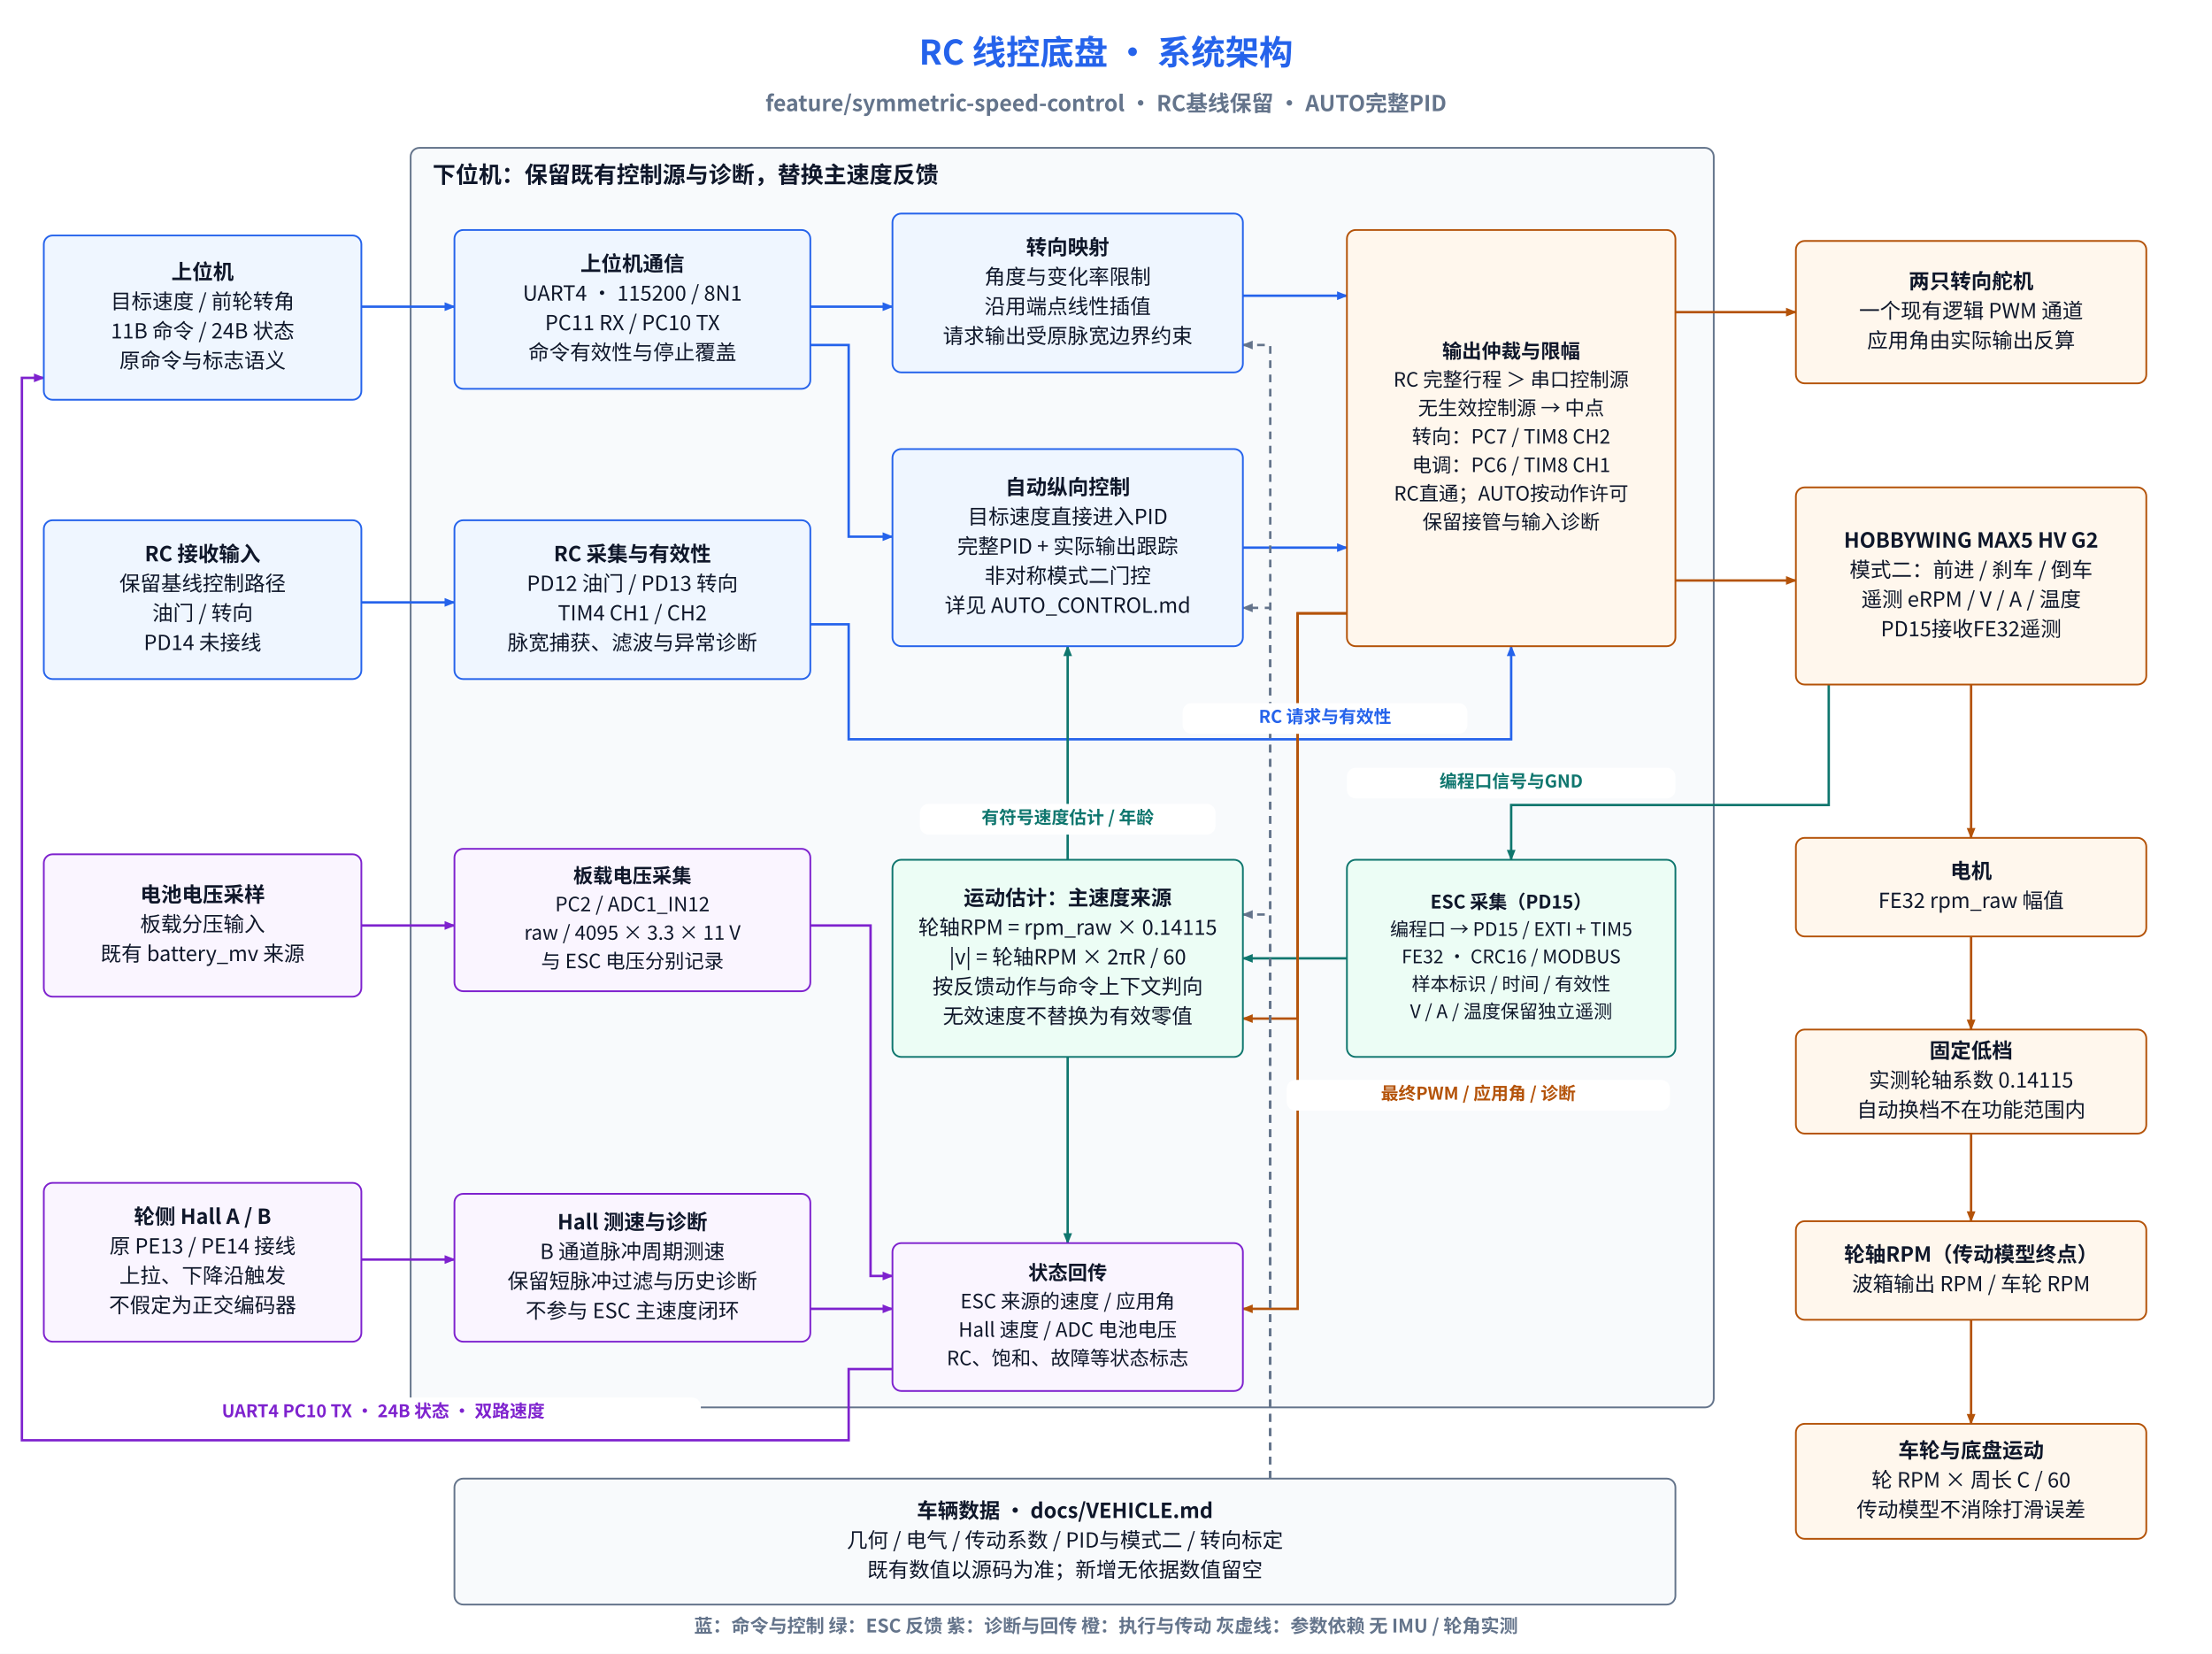
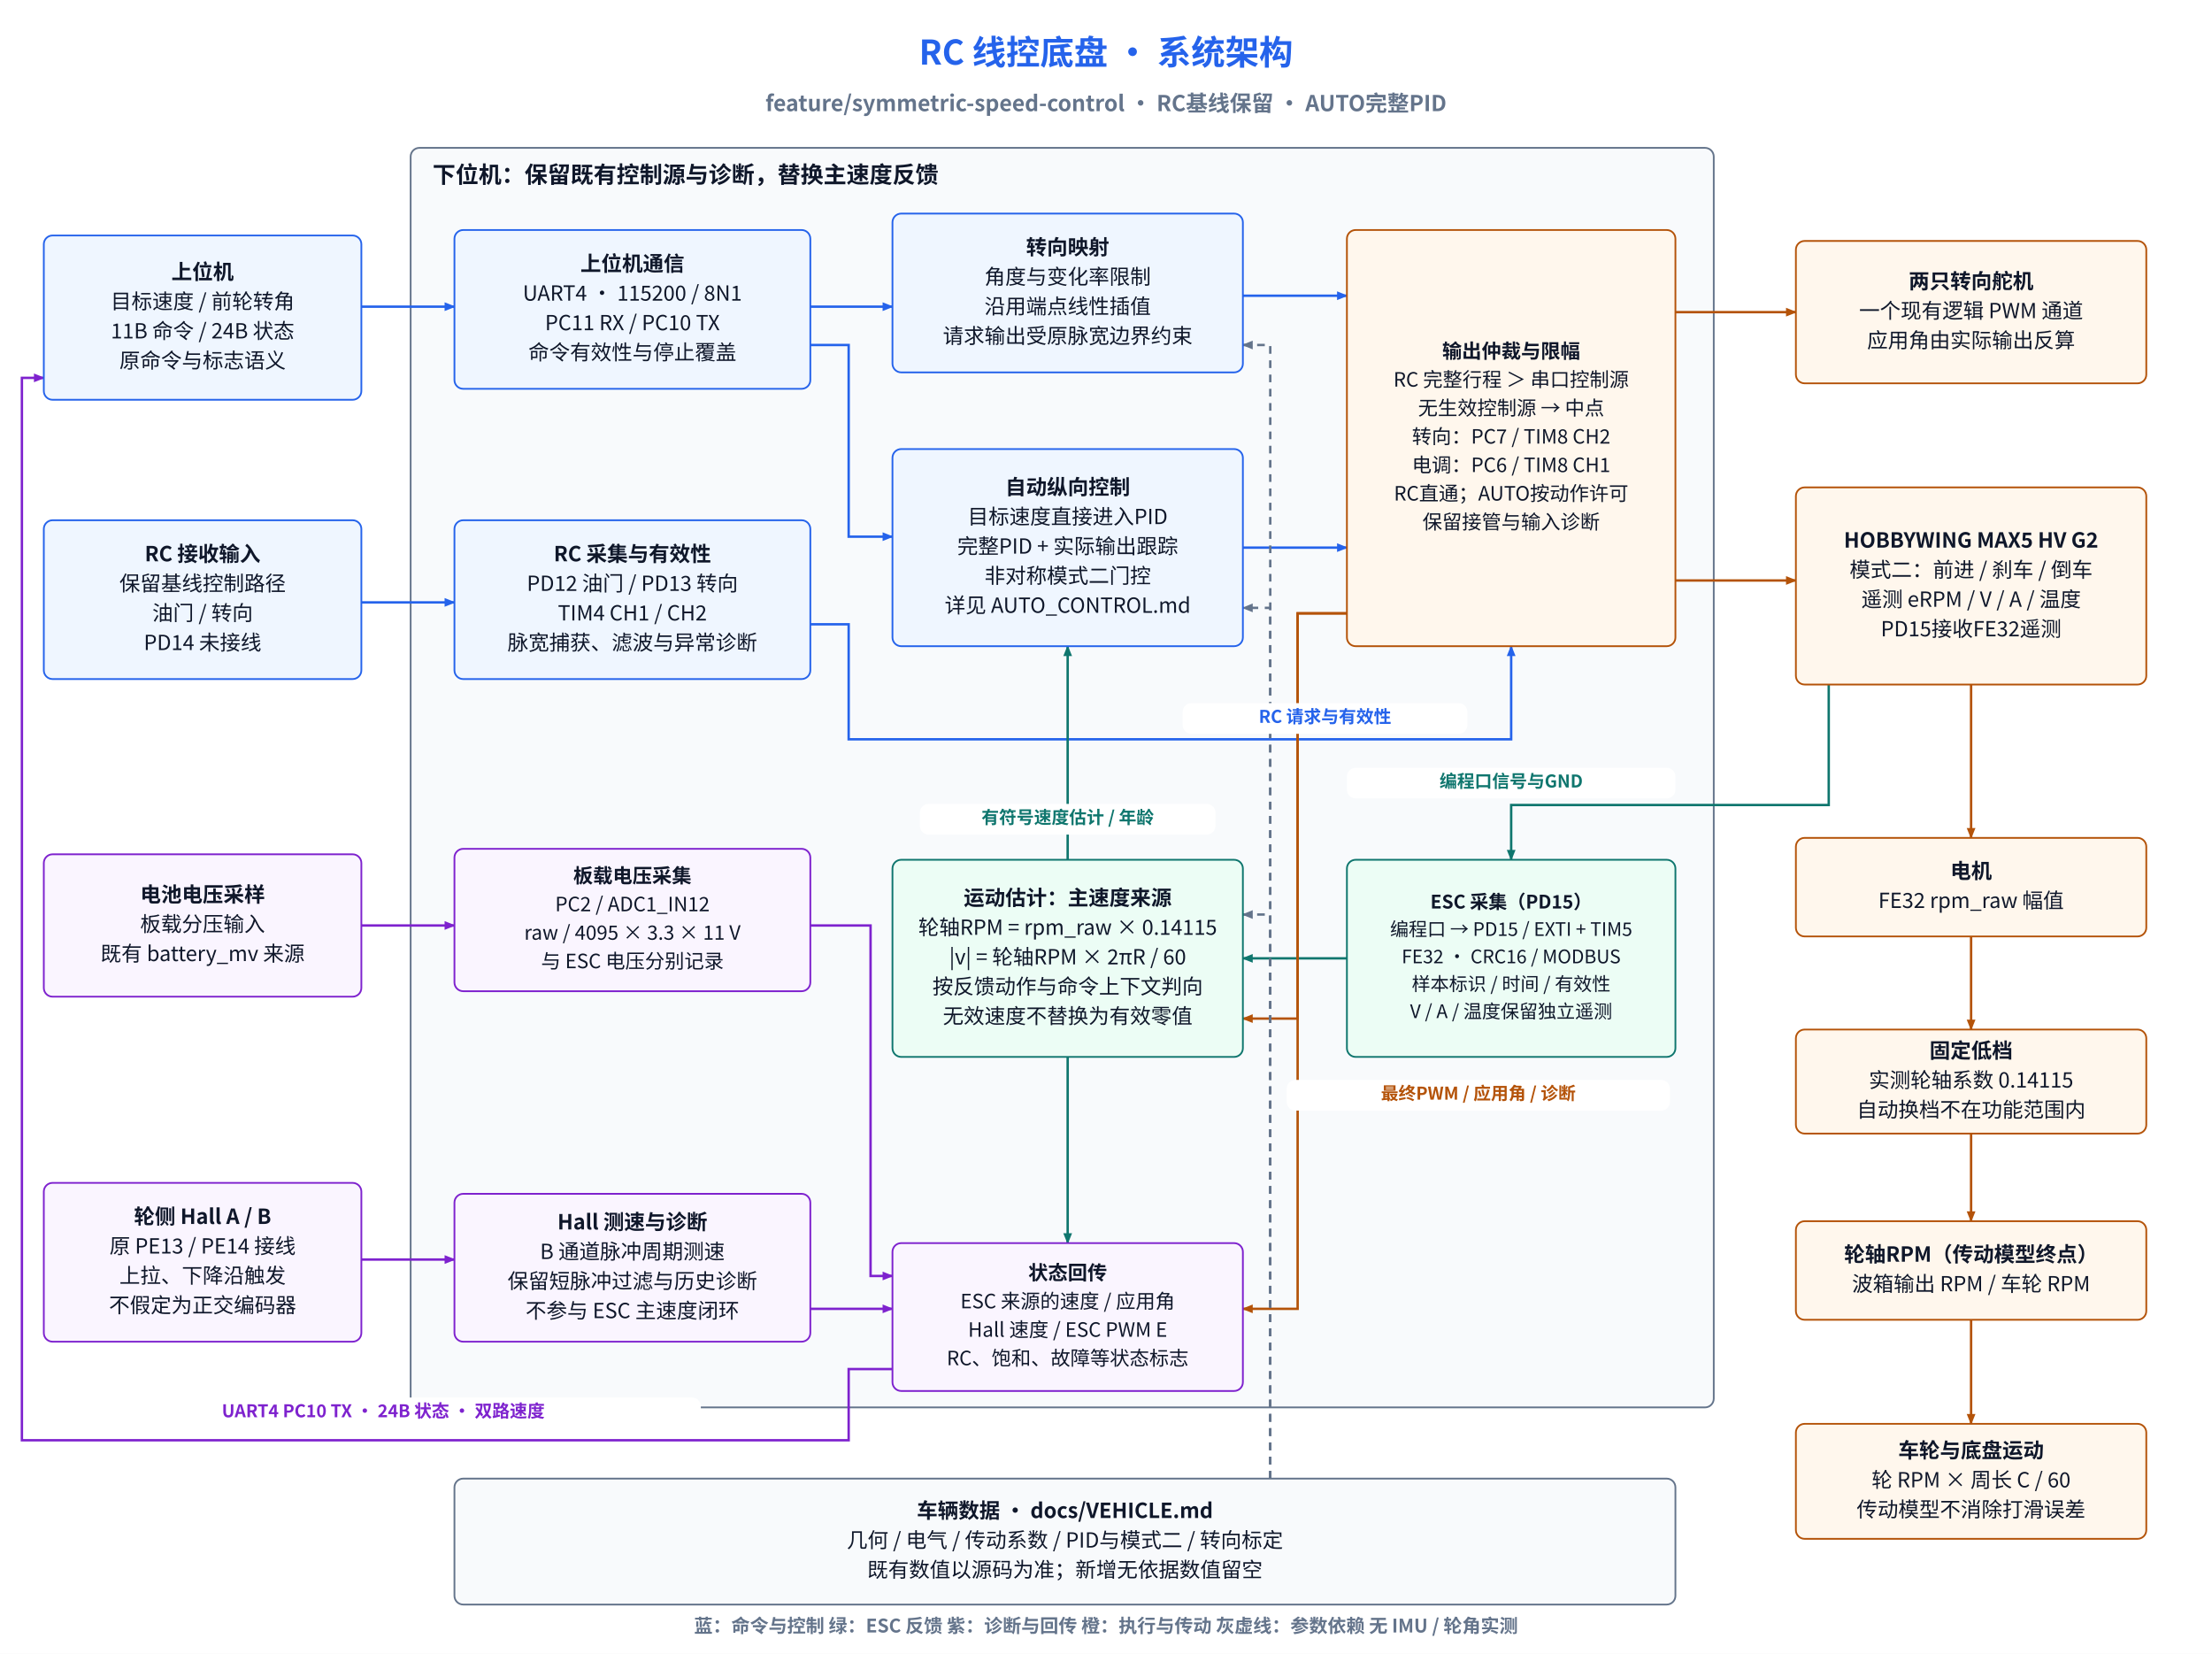
<svg xmlns="http://www.w3.org/2000/svg" width="2020" height="1510" viewBox="0 0 2020 1510" role="img">
  <rect width="100%" height="100%" fill="white" />
  <defs>
    <marker id="arrow-blue" markerWidth="10" markerHeight="8" refX="9" refY="4" orient="auto" markerUnits="userSpaceOnUse">
      <path d="M 0 0 L 10 4 L 0 8 Z" fill="#2563eb" />
    </marker>
    <marker id="arrow-green" markerWidth="10" markerHeight="8" refX="9" refY="4" orient="auto" markerUnits="userSpaceOnUse">
      <path d="M 0 0 L 10 4 L 0 8 Z" fill="#0f766e" />
    </marker>
    <marker id="arrow-orange" markerWidth="10" markerHeight="8" refX="9" refY="4" orient="auto" markerUnits="userSpaceOnUse">
      <path d="M 0 0 L 10 4 L 0 8 Z" fill="#b45309" />
    </marker>
    <marker id="arrow-purple" markerWidth="10" markerHeight="8" refX="9" refY="4" orient="auto" markerUnits="userSpaceOnUse">
      <path d="M 0 0 L 10 4 L 0 8 Z" fill="#7e22ce" />
    </marker>
    <marker id="arrow-gray" markerWidth="10" markerHeight="8" refX="9" refY="4" orient="auto" markerUnits="userSpaceOnUse">
      <path d="M 0 0 L 10 4 L 0 8 Z" fill="#64748b" />
    </marker>
    <marker id="arrow-red" markerWidth="10" markerHeight="8" refX="9" refY="4" orient="auto" markerUnits="userSpaceOnUse">
      <path d="M 0 0 L 10 4 L 0 8 Z" fill="#b91c1c" />
    </marker>
  </defs>
  <rect stroke-width="1.6" x="375" y="135" width="1190" height="1150" rx="8" fill="#f8fafc" stroke="#64748b" />
  <text font-family="Noto Sans CJK SC, sans-serif" font-size="21" font-weight="700" text-anchor="start" x="395" y="167" fill="#0f172a">下位机：保留既有控制源与诊断，替换主速度反馈</text>
  <polyline points="330,280 415,280" stroke="#2563eb" stroke-width="2.2" fill="none" marker-end="url(#arrow-blue)" />
  <polyline points="740,280 815,280" stroke="#2563eb" stroke-width="2.2" fill="none" marker-end="url(#arrow-blue)" />
  <polyline points="740,315 775,315 775,490 815,490" stroke="#2563eb" stroke-width="2.2" fill="none" marker-end="url(#arrow-blue)" />
  <polyline points="1135,270 1230,270" stroke="#2563eb" stroke-width="2.2" fill="none" marker-end="url(#arrow-blue)" />
  <polyline points="1135,500 1230,500" stroke="#2563eb" stroke-width="2.2" fill="none" marker-end="url(#arrow-blue)" />
  <polyline points="1530,285 1640,285" stroke="#b45309" stroke-width="2.2" fill="none" marker-end="url(#arrow-orange)" />
  <polyline points="1530,530 1640,530" stroke="#b45309" stroke-width="2.2" fill="none" marker-end="url(#arrow-orange)" />
  <polyline points="330,550 415,550" stroke="#2563eb" stroke-width="2.2" fill="none" marker-end="url(#arrow-blue)" />
  <polyline points="740,570 775,570 775,675 1380,675 1380,590" stroke="#2563eb" stroke-width="2.2" fill="none" marker-end="url(#arrow-blue)" />
  <polyline points="1670,625 1670,735 1380,735 1380,785" stroke="#0f766e" stroke-width="2.2" fill="none" marker-end="url(#arrow-green)" />
  <polyline points="1230,875 1135,875" stroke="#0f766e" stroke-width="2.2" fill="none" marker-end="url(#arrow-green)" />
  <polyline points="975,785 975,590" stroke="#0f766e" stroke-width="2.2" fill="none" marker-end="url(#arrow-green)" />
  <polyline points="1230,560 1185,560 1185,930 1135,930" stroke="#b45309" stroke-width="2.2" fill="none" marker-end="url(#arrow-orange)" />
  <polyline points="1230,560 1185,560 1185,1195 1135,1195" stroke="#b45309" stroke-width="2.2" fill="none" marker-end="url(#arrow-orange)" />
  <polyline points="975,965 975,1135" stroke="#0f766e" stroke-width="2.2" fill="none" marker-end="url(#arrow-green)" />
  <polyline points="330,845 415,845" stroke="#7e22ce" stroke-width="2.2" fill="none" marker-end="url(#arrow-purple)" />
  <polyline points="740,845 795,845 795,1165 815,1165" stroke="#7e22ce" stroke-width="2.2" fill="none" marker-end="url(#arrow-purple)" />
  <polyline points="330,1150 415,1150" stroke="#7e22ce" stroke-width="2.2" fill="none" marker-end="url(#arrow-purple)" />
  <polyline points="740,1195 815,1195" stroke="#7e22ce" stroke-width="2.2" fill="none" marker-end="url(#arrow-purple)" />
  <polyline points="815,1250 775,1250 775,1315 20,1315 20,345 40,345" stroke="#7e22ce" stroke-width="2.2" fill="none" marker-end="url(#arrow-purple)" />
  <polyline points="1800,625 1800,765" stroke="#b45309" stroke-width="2.2" fill="none" marker-end="url(#arrow-orange)" />
  <polyline points="1800,855 1800,940" stroke="#b45309" stroke-width="2.2" fill="none" marker-end="url(#arrow-orange)" />
  <polyline points="1800,1035 1800,1115" stroke="#b45309" stroke-width="2.2" fill="none" marker-end="url(#arrow-orange)" />
  <polyline points="1800,1205 1800,1300" stroke="#b45309" stroke-width="2.2" fill="none" marker-end="url(#arrow-orange)" />
  <polyline points="1160,1350 1160,315 1135,315" stroke="#64748b" stroke-width="2.2" fill="none" marker-end="url(#arrow-gray)" stroke-dasharray="7 6" />
  <polyline points="1160,1350 1160,555 1135,555" stroke="#64748b" stroke-width="2.2" fill="none" marker-end="url(#arrow-gray)" stroke-dasharray="7 6" />
  <polyline points="1160,1350 1160,835 1135,835" stroke="#64748b" stroke-width="2.2" fill="none" marker-end="url(#arrow-gray)" stroke-dasharray="7 6" />
  <text font-family="Noto Sans CJK SC, sans-serif" font-size="31" font-weight="700" text-anchor="middle" x="1010.0" y="59.0" fill="#2563eb">RC 线控底盘 · 系统架构</text>
  <text font-family="Noto Sans CJK SC, sans-serif" font-size="20" font-weight="700" text-anchor="middle" x="1010.0" y="101.5" fill="#64748b">feature/symmetric-speed-control  ·  RC基线保留  ·  AUTO完整PID</text>
  <rect stroke-width="1.6" x="40" y="215" width="290" height="150" rx="8" fill="#eff6ff" stroke="#2563eb" />
  <text font-family="Noto Sans CJK SC, sans-serif" font-size="19" font-weight="700" text-anchor="middle" x="185.0" y="255.0" fill="#0f172a">上位机</text>
  <text font-family="Noto Sans CJK SC, sans-serif" font-size="19" font-weight="400" text-anchor="middle" x="185.0" y="282.0" fill="#0f172a">目标速度 / 前轮转角</text>
  <text font-family="Noto Sans CJK SC, sans-serif" font-size="19" font-weight="400" text-anchor="middle" x="185.0" y="309.0" fill="#0f172a">11B 命令 / 24B 状态</text>
  <text font-family="Noto Sans CJK SC, sans-serif" font-size="19" font-weight="400" text-anchor="middle" x="185.0" y="336.0" fill="#0f172a">原命令与标志语义</text>
  <rect stroke-width="1.6" x="415" y="210" width="325" height="145" rx="8" fill="#eff6ff" stroke="#2563eb" />
  <text font-family="Noto Sans CJK SC, sans-serif" font-size="19" font-weight="700" text-anchor="middle" x="577.5" y="247.5" fill="#0f172a">上位机通信</text>
  <text font-family="Noto Sans CJK SC, sans-serif" font-size="19" font-weight="400" text-anchor="middle" x="577.5" y="274.5" fill="#0f172a">UART4 · 115200 / 8N1</text>
  <text font-family="Noto Sans CJK SC, sans-serif" font-size="19" font-weight="400" text-anchor="middle" x="577.5" y="301.5" fill="#0f172a">PC11 RX / PC10 TX</text>
  <text font-family="Noto Sans CJK SC, sans-serif" font-size="19" font-weight="400" text-anchor="middle" x="577.5" y="328.5" fill="#0f172a">命令有效性与停止覆盖</text>
  <rect stroke-width="1.6" x="815" y="195" width="320" height="145" rx="8" fill="#eff6ff" stroke="#2563eb" />
  <text font-family="Noto Sans CJK SC, sans-serif" font-size="19" font-weight="700" text-anchor="middle" x="975.0" y="232.5" fill="#0f172a">转向映射</text>
  <text font-family="Noto Sans CJK SC, sans-serif" font-size="19" font-weight="400" text-anchor="middle" x="975.0" y="259.5" fill="#0f172a">角度与变化率限制</text>
  <text font-family="Noto Sans CJK SC, sans-serif" font-size="19" font-weight="400" text-anchor="middle" x="975.0" y="286.5" fill="#0f172a">沿用端点线性插值</text>
  <text font-family="Noto Sans CJK SC, sans-serif" font-size="19" font-weight="400" text-anchor="middle" x="975.0" y="313.5" fill="#0f172a">请求输出受原脉宽边界约束</text>
  <rect stroke-width="1.6" x="815" y="410" width="320" height="180" rx="8" fill="#eff6ff" stroke="#2563eb" />
  <text font-family="Noto Sans CJK SC, sans-serif" font-size="19" font-weight="700" text-anchor="middle" x="975.0" y="451.5" fill="#0f172a">自动纵向控制</text>
  <text font-family="Noto Sans CJK SC, sans-serif" font-size="19" font-weight="400" text-anchor="middle" x="975.0" y="478.5" fill="#0f172a">目标速度直接进入PID</text>
  <text font-family="Noto Sans CJK SC, sans-serif" font-size="19" font-weight="400" text-anchor="middle" x="975.0" y="505.5" fill="#0f172a">完整PID + 实际输出跟踪</text>
  <text font-family="Noto Sans CJK SC, sans-serif" font-size="19" font-weight="400" text-anchor="middle" x="975.0" y="532.5" fill="#0f172a">非对称模式二门控</text>
  <text font-family="Noto Sans CJK SC, sans-serif" font-size="19" font-weight="400" text-anchor="middle" x="975.0" y="559.5" fill="#0f172a">详见 AUTO_CONTROL.md</text>
  <rect stroke-width="1.6" x="1230" y="210" width="300" height="380" rx="8" fill="#fff7ed" stroke="#b45309" />
  <text font-family="Noto Sans CJK SC, sans-serif" font-size="18" font-weight="700" text-anchor="middle" x="1380.0" y="327.0" fill="#0f172a">输出仲裁与限幅</text>
  <text font-family="Noto Sans CJK SC, sans-serif" font-size="18" font-weight="400" text-anchor="middle" x="1380.0" y="353.0" fill="#0f172a">RC 完整行程 ＞ 串口控制源</text>
  <text font-family="Noto Sans CJK SC, sans-serif" font-size="18" font-weight="400" text-anchor="middle" x="1380.0" y="379.0" fill="#0f172a">无生效控制源 → 中点</text>
  <text font-family="Noto Sans CJK SC, sans-serif" font-size="18" font-weight="400" text-anchor="middle" x="1380.0" y="405.0" fill="#0f172a">转向：PC7 / TIM8 CH2</text>
  <text font-family="Noto Sans CJK SC, sans-serif" font-size="18" font-weight="400" text-anchor="middle" x="1380.0" y="431.0" fill="#0f172a">电调：PC6 / TIM8 CH1</text>
  <text font-family="Noto Sans CJK SC, sans-serif" font-size="18" font-weight="400" text-anchor="middle" x="1380.0" y="457.0" fill="#0f172a">RC直通；AUTO按动作许可</text>
  <text font-family="Noto Sans CJK SC, sans-serif" font-size="18" font-weight="400" text-anchor="middle" x="1380.0" y="483.0" fill="#0f172a">保留接管与输入诊断</text>
  <rect stroke-width="1.6" x="1640" y="220" width="320" height="130" rx="8" fill="#fff7ed" stroke="#b45309" />
  <text font-family="Noto Sans CJK SC, sans-serif" font-size="19" font-weight="700" text-anchor="middle" x="1800.0" y="263.5" fill="#0f172a">两只转向舵机</text>
  <text font-family="Noto Sans CJK SC, sans-serif" font-size="19" font-weight="400" text-anchor="middle" x="1800.0" y="290.5" fill="#0f172a">一个现有逻辑 PWM 通道</text>
  <text font-family="Noto Sans CJK SC, sans-serif" font-size="19" font-weight="400" text-anchor="middle" x="1800.0" y="317.5" fill="#0f172a">应用角由实际输出反算</text>
  <rect stroke-width="1.6" x="1640" y="445" width="320" height="180" rx="8" fill="#fff7ed" stroke="#b45309" />
  <text font-family="Noto Sans CJK SC, sans-serif" font-size="19" font-weight="700" text-anchor="middle" x="1800.0" y="500.0" fill="#0f172a">HOBBYWING MAX5 HV G2</text>
  <text font-family="Noto Sans CJK SC, sans-serif" font-size="19" font-weight="400" text-anchor="middle" x="1800.0" y="527.0" fill="#0f172a">模式二：前进 / 刹车 / 倒车</text>
  <text font-family="Noto Sans CJK SC, sans-serif" font-size="19" font-weight="400" text-anchor="middle" x="1800.0" y="554.0" fill="#0f172a">遥测 eRPM / V / A / 温度</text>
  <text font-family="Noto Sans CJK SC, sans-serif" font-size="19" font-weight="400" text-anchor="middle" x="1800.0" y="581.0" fill="#0f172a">PD15接收FE32遥测</text>
  <rect stroke-width="1.6" x="40" y="475" width="290" height="145" rx="8" fill="#eff6ff" stroke="#2563eb" />
  <text font-family="Noto Sans CJK SC, sans-serif" font-size="19" font-weight="700" text-anchor="middle" x="185.0" y="512.5" fill="#0f172a">RC 接收输入</text>
  <text font-family="Noto Sans CJK SC, sans-serif" font-size="19" font-weight="400" text-anchor="middle" x="185.0" y="539.5" fill="#0f172a">保留基线控制路径</text>
  <text font-family="Noto Sans CJK SC, sans-serif" font-size="19" font-weight="400" text-anchor="middle" x="185.0" y="566.5" fill="#0f172a">油门 / 转向</text>
  <text font-family="Noto Sans CJK SC, sans-serif" font-size="19" font-weight="400" text-anchor="middle" x="185.0" y="593.5" fill="#0f172a">PD14 未接线</text>
  <rect stroke-width="1.6" x="415" y="475" width="325" height="145" rx="8" fill="#eff6ff" stroke="#2563eb" />
  <text font-family="Noto Sans CJK SC, sans-serif" font-size="19" font-weight="700" text-anchor="middle" x="577.5" y="512.5" fill="#0f172a">RC 采集与有效性</text>
  <text font-family="Noto Sans CJK SC, sans-serif" font-size="19" font-weight="400" text-anchor="middle" x="577.5" y="539.5" fill="#0f172a">PD12 油门 / PD13 转向</text>
  <text font-family="Noto Sans CJK SC, sans-serif" font-size="19" font-weight="400" text-anchor="middle" x="577.5" y="566.5" fill="#0f172a">TIM4 CH1 / CH2</text>
  <text font-family="Noto Sans CJK SC, sans-serif" font-size="19" font-weight="400" text-anchor="middle" x="577.5" y="593.5" fill="#0f172a">脉宽捕获、滤波与异常诊断</text>
  <rect stroke-width="1.6" x="40" y="780" width="290" height="130" rx="8" fill="#faf5ff" stroke="#7e22ce" />
  <text font-family="Noto Sans CJK SC, sans-serif" font-size="19" font-weight="700" text-anchor="middle" x="185.0" y="823.5" fill="#0f172a">电池电压采样</text>
  <text font-family="Noto Sans CJK SC, sans-serif" font-size="19" font-weight="400" text-anchor="middle" x="185.0" y="850.5" fill="#0f172a">板载分压输入</text>
  <text font-family="Noto Sans CJK SC, sans-serif" font-size="19" font-weight="400" text-anchor="middle" x="185.0" y="877.5" fill="#0f172a">既有 battery_mv 来源</text>
  <rect stroke-width="1.6" x="415" y="775" width="325" height="130" rx="8" fill="#faf5ff" stroke="#7e22ce" />
  <text font-family="Noto Sans CJK SC, sans-serif" font-size="18" font-weight="700" text-anchor="middle" x="577.5" y="806.0" fill="#0f172a">板载电压采集</text>
  <text font-family="Noto Sans CJK SC, sans-serif" font-size="18" font-weight="400" text-anchor="middle" x="577.5" y="832.0" fill="#0f172a">PC2 / ADC1_IN12</text>
  <text font-family="Noto Sans CJK SC, sans-serif" font-size="18" font-weight="400" text-anchor="middle" x="577.5" y="858.0" fill="#0f172a">raw / 4095 × 3.3 × 11 V</text>
  <text font-family="Noto Sans CJK SC, sans-serif" font-size="18" font-weight="400" text-anchor="middle" x="577.5" y="884.0" fill="#0f172a">与 ESC 电压分别记录</text>
  <rect stroke-width="1.6" x="815" y="785" width="320" height="180" rx="8" fill="#ecfdf5" stroke="#0f766e" />
  <text font-family="Noto Sans CJK SC, sans-serif" font-size="19" font-weight="700" text-anchor="middle" x="975.0" y="826.5" fill="#0f172a">运动估计：主速度来源</text>
  <text font-family="Noto Sans CJK SC, sans-serif" font-size="19" font-weight="400" text-anchor="middle" x="975.0" y="853.5" fill="#0f172a">轮轴RPM = rpm_raw × 0.14115</text>
  <text font-family="Noto Sans CJK SC, sans-serif" font-size="19" font-weight="400" text-anchor="middle" x="975.0" y="880.5" fill="#0f172a">|v| = 轮轴RPM × 2πR / 60</text>
  <text font-family="Noto Sans CJK SC, sans-serif" font-size="19" font-weight="400" text-anchor="middle" x="975.0" y="907.5" fill="#0f172a">按反馈动作与命令上下文判向</text>
  <text font-family="Noto Sans CJK SC, sans-serif" font-size="19" font-weight="400" text-anchor="middle" x="975.0" y="934.5" fill="#0f172a">无效速度不替换为有效零值</text>
  <rect stroke-width="1.6" x="1230" y="785" width="300" height="180" rx="8" fill="#ecfdf5" stroke="#0f766e" />
  <text font-family="Noto Sans CJK SC, sans-serif" font-size="17" font-weight="700" text-anchor="middle" x="1380.0" y="829.5" fill="#0f172a">ESC 采集（PD15）</text>
  <text font-family="Noto Sans CJK SC, sans-serif" font-size="17" font-weight="400" text-anchor="middle" x="1380.0" y="854.5" fill="#0f172a">编程口 → PD15 / EXTI + TIM5</text>
  <text font-family="Noto Sans CJK SC, sans-serif" font-size="17" font-weight="400" text-anchor="middle" x="1380.0" y="879.5" fill="#0f172a">FE32 · CRC16 / MODBUS</text>
  <text font-family="Noto Sans CJK SC, sans-serif" font-size="17" font-weight="400" text-anchor="middle" x="1380.0" y="904.5" fill="#0f172a">样本标识 / 时间 / 有效性</text>
  <text font-family="Noto Sans CJK SC, sans-serif" font-size="17" font-weight="400" text-anchor="middle" x="1380.0" y="929.5" fill="#0f172a">V / A / 温度保留独立遥测</text>
  <rect stroke-width="1.6" x="40" y="1080" width="290" height="145" rx="8" fill="#faf5ff" stroke="#7e22ce" />
  <text font-family="Noto Sans CJK SC, sans-serif" font-size="19" font-weight="700" text-anchor="middle" x="185.0" y="1117.5" fill="#0f172a">轮侧 Hall A / B</text>
  <text font-family="Noto Sans CJK SC, sans-serif" font-size="19" font-weight="400" text-anchor="middle" x="185.0" y="1144.5" fill="#0f172a">原 PE13 / PE14 接线</text>
  <text font-family="Noto Sans CJK SC, sans-serif" font-size="19" font-weight="400" text-anchor="middle" x="185.0" y="1171.5" fill="#0f172a">上拉、下降沿触发</text>
  <text font-family="Noto Sans CJK SC, sans-serif" font-size="19" font-weight="400" text-anchor="middle" x="185.0" y="1198.5" fill="#0f172a">不假定为正交编码器</text>
  <rect stroke-width="1.6" x="415" y="1090" width="325" height="135" rx="8" fill="#faf5ff" stroke="#7e22ce" />
  <text font-family="Noto Sans CJK SC, sans-serif" font-size="19" font-weight="700" text-anchor="middle" x="577.5" y="1122.5" fill="#0f172a">Hall 测速与诊断</text>
  <text font-family="Noto Sans CJK SC, sans-serif" font-size="19" font-weight="400" text-anchor="middle" x="577.5" y="1149.5" fill="#0f172a">B 通道脉冲周期测速</text>
  <text font-family="Noto Sans CJK SC, sans-serif" font-size="19" font-weight="400" text-anchor="middle" x="577.5" y="1176.5" fill="#0f172a">保留短脉冲过滤与历史诊断</text>
  <text font-family="Noto Sans CJK SC, sans-serif" font-size="19" font-weight="400" text-anchor="middle" x="577.5" y="1203.5" fill="#0f172a">不参与 ESC 主速度闭环</text>
  <rect stroke-width="1.6" x="815" y="1135" width="320" height="135" rx="8" fill="#faf5ff" stroke="#7e22ce" />
  <text font-family="Noto Sans CJK SC, sans-serif" font-size="18" font-weight="700" text-anchor="middle" x="975.0" y="1168.5" fill="#0f172a">状态回传</text>
  <text font-family="Noto Sans CJK SC, sans-serif" font-size="18" font-weight="400" text-anchor="middle" x="975.0" y="1194.5" fill="#0f172a">ESC 来源的速度 / 应用角</text>
-   <text font-family="Noto Sans CJK SC, sans-serif" font-size="18" font-weight="400" text-anchor="middle" x="975.0" y="1220.5" fill="#0f172a">Hall 速度 / ADC 电池电压</text>
+   <text font-family="Noto Sans CJK SC, sans-serif" font-size="18" font-weight="400" text-anchor="middle" x="975.0" y="1220.5" fill="#0f172a">Hall 速度 / ESC PWM E</text>
  <text font-family="Noto Sans CJK SC, sans-serif" font-size="18" font-weight="400" text-anchor="middle" x="975.0" y="1246.5" fill="#0f172a">RC、饱和、故障等状态标志</text>
  <rect stroke-width="1.6" x="1640" y="765" width="320" height="90" rx="8" fill="#fff7ed" stroke="#b45309" />
  <text font-family="Noto Sans CJK SC, sans-serif" font-size="19" font-weight="700" text-anchor="middle" x="1800.0" y="802.0" fill="#0f172a">电机</text>
  <text font-family="Noto Sans CJK SC, sans-serif" font-size="19" font-weight="400" text-anchor="middle" x="1800.0" y="829.0" fill="#0f172a">FE32 rpm_raw 幅值</text>
  <rect stroke-width="1.6" x="1640" y="940" width="320" height="95" rx="8" fill="#fff7ed" stroke="#b45309" />
  <text font-family="Noto Sans CJK SC, sans-serif" font-size="19" font-weight="700" text-anchor="middle" x="1800.0" y="966.0" fill="#0f172a">固定低档</text>
  <text font-family="Noto Sans CJK SC, sans-serif" font-size="19" font-weight="400" text-anchor="middle" x="1800.0" y="993.0" fill="#0f172a">实测轮轴系数 0.14115</text>
  <text font-family="Noto Sans CJK SC, sans-serif" font-size="19" font-weight="400" text-anchor="middle" x="1800.0" y="1020.0" fill="#0f172a">自动换档不在功能范围内</text>
  <rect stroke-width="1.6" x="1640" y="1115" width="320" height="90" rx="8" fill="#fff7ed" stroke="#b45309" />
  <text font-family="Noto Sans CJK SC, sans-serif" font-size="19" font-weight="700" text-anchor="middle" x="1800.0" y="1152.0" fill="#0f172a">轮轴RPM（传动模型终点）</text>
  <text font-family="Noto Sans CJK SC, sans-serif" font-size="19" font-weight="400" text-anchor="middle" x="1800.0" y="1179.0" fill="#0f172a">波箱输出 RPM / 车轮 RPM</text>
  <rect stroke-width="1.6" x="1640" y="1300" width="320" height="105" rx="8" fill="#fff7ed" stroke="#b45309" />
  <text font-family="Noto Sans CJK SC, sans-serif" font-size="19" font-weight="700" text-anchor="middle" x="1800.0" y="1331.0" fill="#0f172a">车轮与底盘运动</text>
  <text font-family="Noto Sans CJK SC, sans-serif" font-size="19" font-weight="400" text-anchor="middle" x="1800.0" y="1358.0" fill="#0f172a">轮 RPM × 周长 C / 60</text>
  <text font-family="Noto Sans CJK SC, sans-serif" font-size="19" font-weight="400" text-anchor="middle" x="1800.0" y="1385.0" fill="#0f172a">传动模型不消除打滑误差</text>
  <rect stroke-width="1.6" x="415" y="1350" width="1115" height="115" rx="8" fill="#f8fafc" stroke="#64748b" />
  <text font-family="Noto Sans CJK SC, sans-serif" font-size="19" font-weight="700" text-anchor="middle" x="972.5" y="1386.0" fill="#0f172a">车辆数据 · docs/VEHICLE.md</text>
  <text font-family="Noto Sans CJK SC, sans-serif" font-size="19" font-weight="400" text-anchor="middle" x="972.5" y="1413.0" fill="#0f172a">几何 / 电气 / 传动系数 / PID与模式二 / 转向标定</text>
  <text font-family="Noto Sans CJK SC, sans-serif" font-size="19" font-weight="400" text-anchor="middle" x="972.5" y="1440.0" fill="#0f172a">既有数值以源码为准；新增无依据数值留空</text>
  <text font-family="Noto Sans CJK SC, sans-serif" font-size="17" font-weight="700" text-anchor="middle" x="1010.0" y="1490.5" fill="#64748b">蓝：命令与控制    绿：ESC 反馈    紫：诊断与回传    橙：执行与传动    灰虚线：参数依赖    无 IMU / 轮角实测</text>
  <rect stroke-width="1.6" x="1080" y="642" width="260" height="28" rx="8" fill="#ffffff" stroke="none" />
  <text font-family="Noto Sans CJK SC, sans-serif" font-size="16" font-weight="700" text-anchor="middle" x="1210.0" y="660.0" fill="#2563eb">RC 请求与有效性</text>
  <rect stroke-width="1.6" x="1230" y="701" width="300" height="28" rx="8" fill="#ffffff" stroke="none" />
  <text font-family="Noto Sans CJK SC, sans-serif" font-size="16" font-weight="700" text-anchor="middle" x="1380.0" y="719.0" fill="#0f766e">编程口信号与GND</text>
  <rect stroke-width="1.6" x="840" y="734" width="270" height="28" rx="8" fill="#ffffff" stroke="none" />
  <text font-family="Noto Sans CJK SC, sans-serif" font-size="16" font-weight="700" text-anchor="middle" x="975.0" y="752.0" fill="#0f766e">有符号速度估计 / 年龄</text>
  <rect stroke-width="1.6" x="1175" y="986" width="350" height="28" rx="8" fill="#ffffff" stroke="none" />
  <text font-family="Noto Sans CJK SC, sans-serif" font-size="16" font-weight="700" text-anchor="middle" x="1350.0" y="1004.0" fill="#b45309">最终PWM / 应用角 / 诊断</text>
  <rect stroke-width="1.6" x="60" y="1276" width="580" height="28" rx="8" fill="#ffffff" stroke="none" />
  <text font-family="Noto Sans CJK SC, sans-serif" font-size="16" font-weight="700" text-anchor="middle" x="350.0" y="1294.0" fill="#7e22ce">UART4 PC10 TX · 24B 状态 · 双路速度</text>
</svg>
